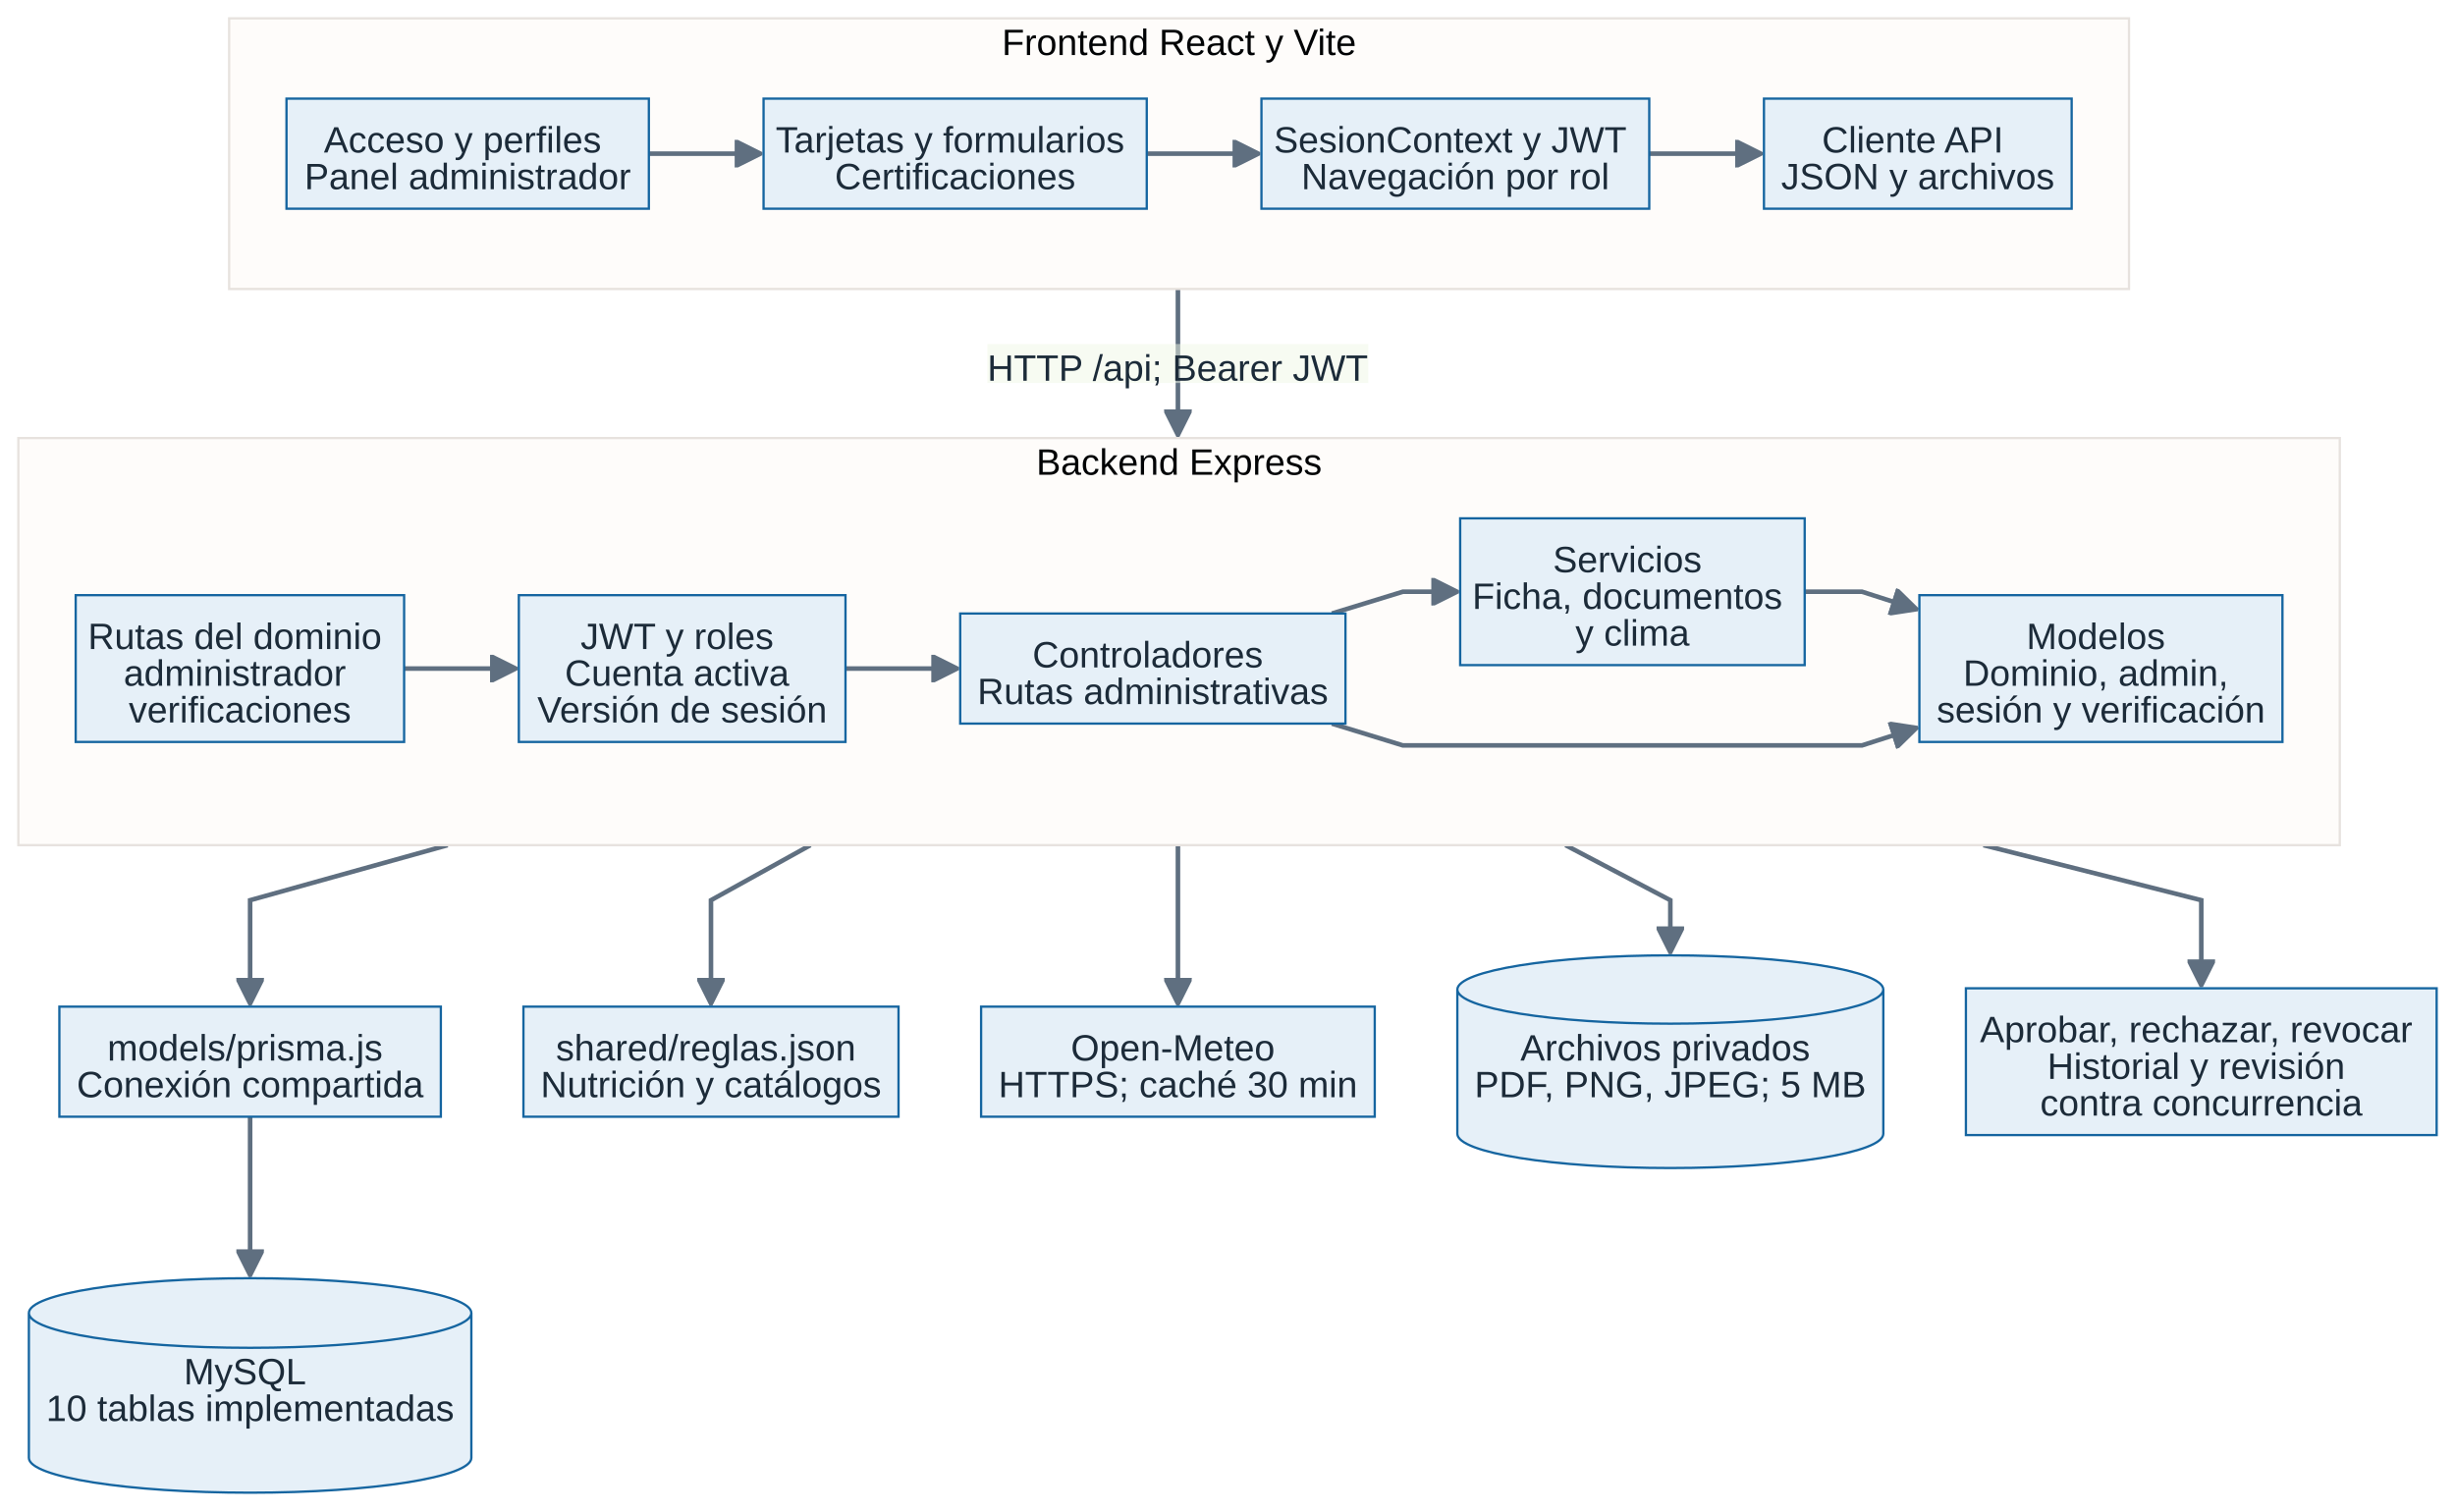
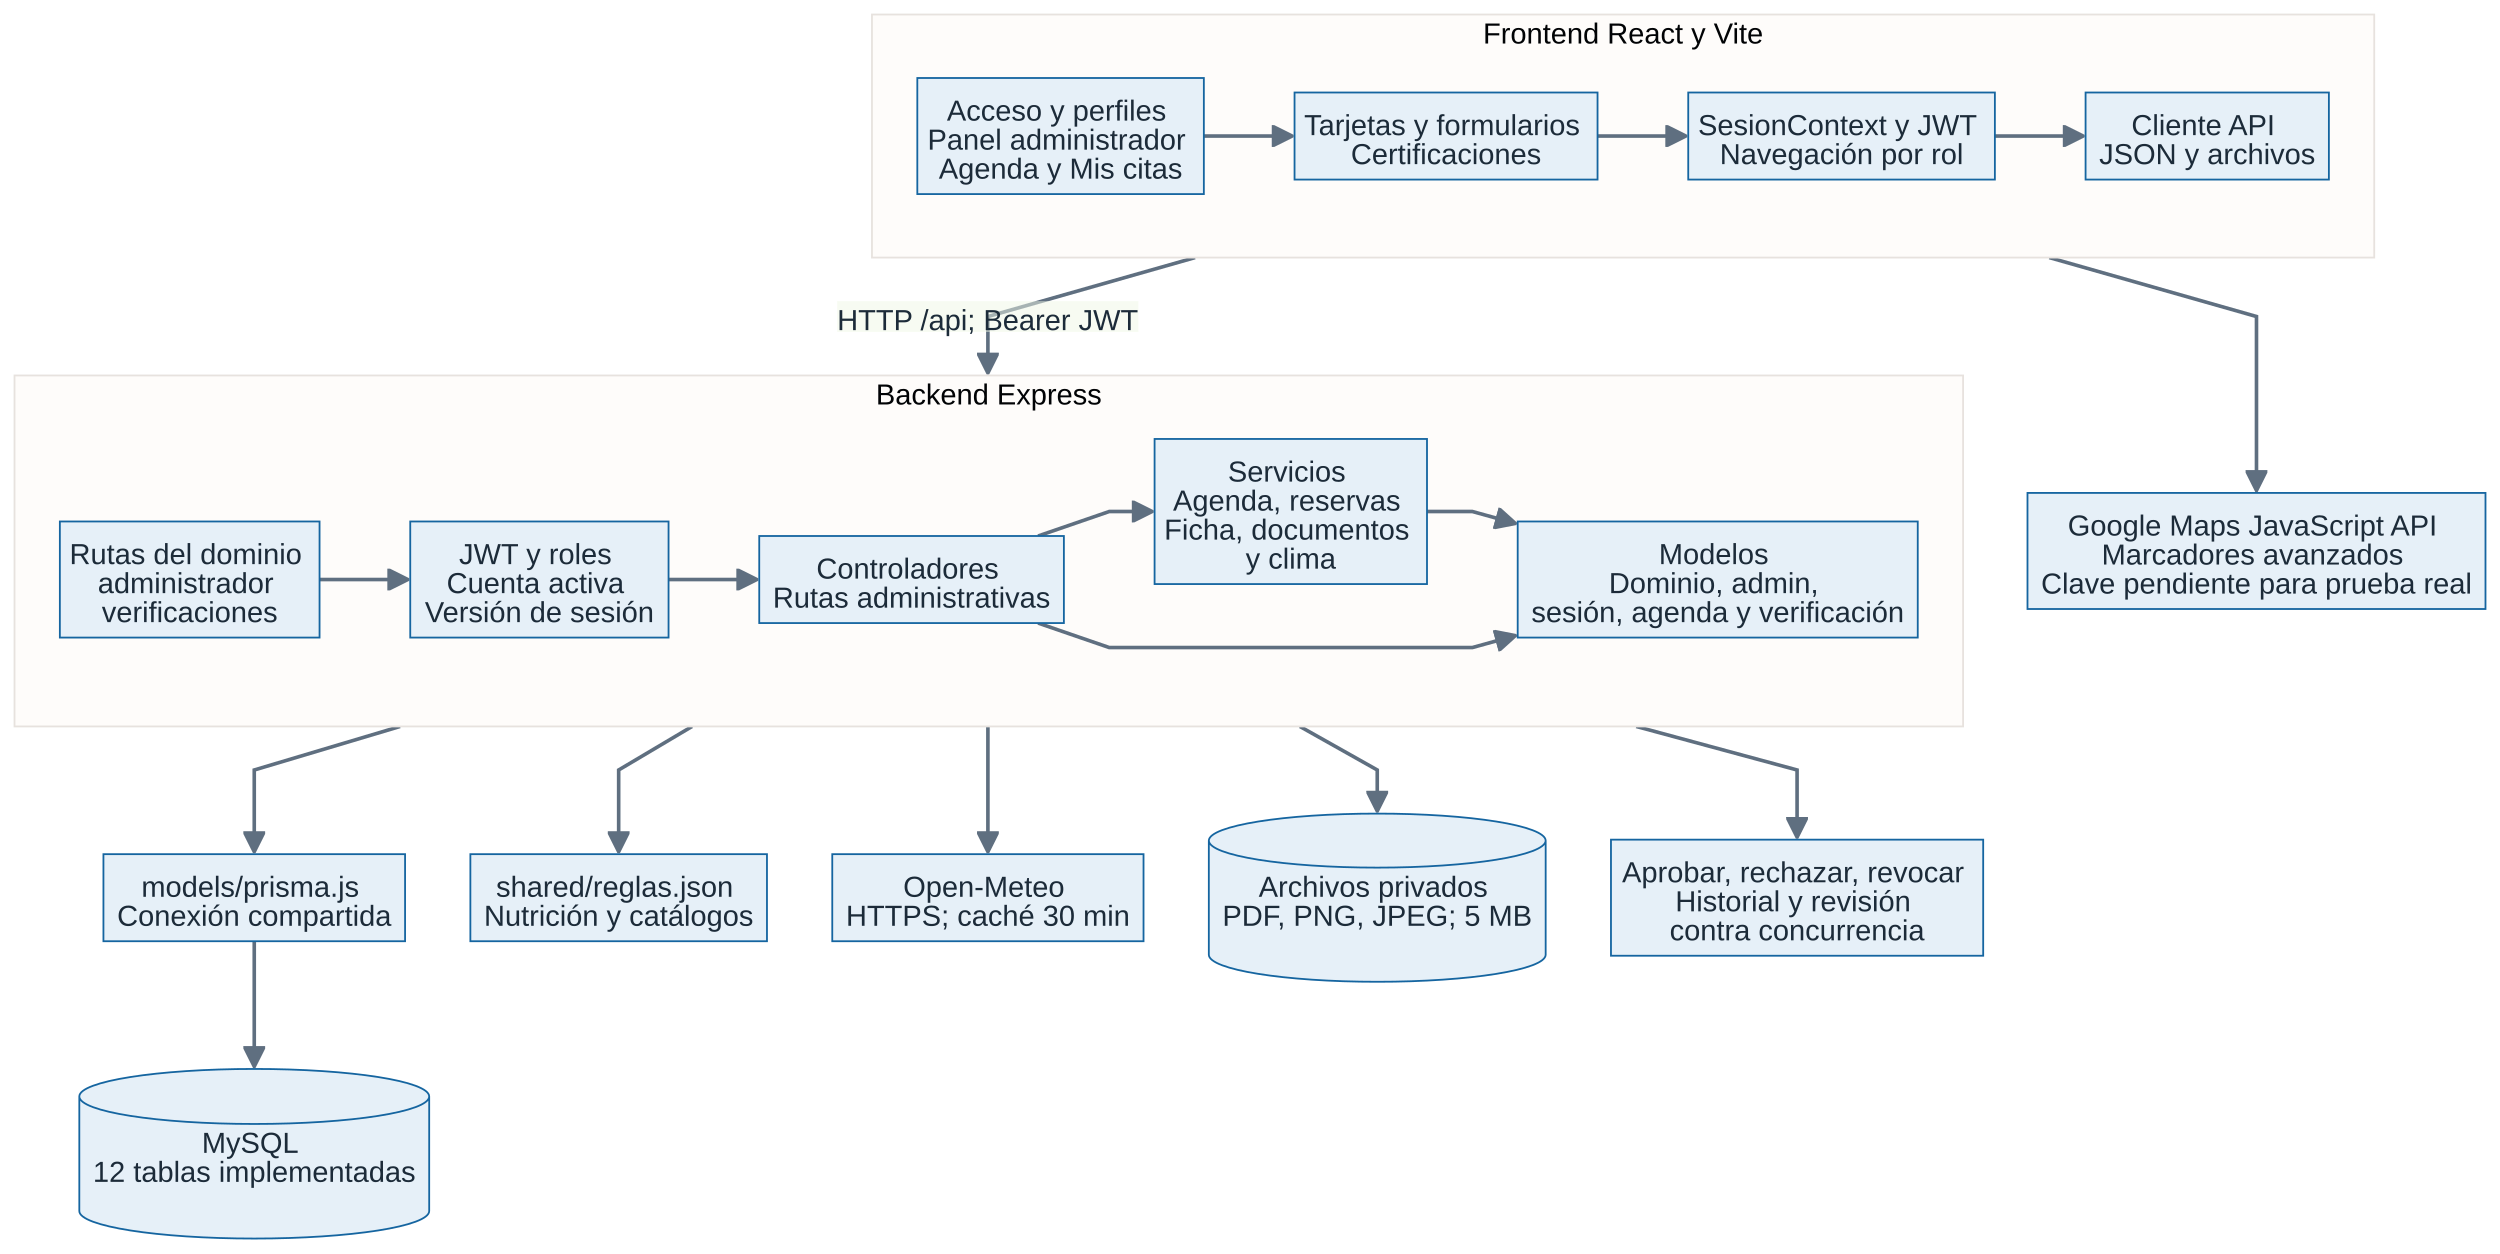
- <svg xmlns="http://www.w3.org/2000/svg" aria-roledescription="flowchart-v2" role="graphics-document document" viewBox="-7.5 -8 1070.211 658.825" height="658.825" width="1070.211" id="diagram">
+ <svg xmlns="http://www.w3.org/2000/svg" aria-roledescription="flowchart-v2" role="graphics-document document" viewBox="-7.5 -8 1378.273 690.825" height="690.825" width="1378.273" id="diagram">
  <style>#diagram{font-family:Arial;font-size:16px;fill:#1c2b39;}#diagram .error-icon{fill:hsl(26.667, 56.25%, 98.725%);}#diagram .error-text{fill:rgb(1.422, 3.453, 5.078);stroke:rgb(1.422, 3.453, 5.078);}#diagram .edge-thickness-normal{stroke-width:2px;}#diagram .edge-thickness-thick{stroke-width:3.5px;}#diagram .edge-pattern-solid{stroke-dasharray:0;}#diagram .edge-pattern-dashed{stroke-dasharray:3;}#diagram .edge-pattern-dotted{stroke-dasharray:2;}#diagram .marker{fill:#5f6f80;stroke:#5f6f80;}#diagram .marker.cross{stroke:#5f6f80;}#diagram svg{font-family:Arial;font-size:16px;}#diagram .label{font-family:Arial;color:#1c2b39;}#diagram .cluster-label text{fill:rgb(1.422, 3.453, 5.078);}#diagram .cluster-label span,#diagram p{color:rgb(1.422, 3.453, 5.078);}#diagram .label text,#diagram span,#diagram p{fill:#1c2b39;color:#1c2b39;}#diagram .node rect,#diagram .node circle,#diagram .node ellipse,#diagram .node polygon,#diagram .node path{fill:#e6f0f8;stroke:#1565a0;stroke-width:1px;}#diagram .flowchart-label text{text-anchor:middle;}#diagram .node .katex path{fill:#000;stroke:#000;stroke-width:1px;}#diagram .node .label{text-align:center;}#diagram .node.clickable{cursor:pointer;}#diagram .arrowheadPath{fill:#0b0b0b;}#diagram .edgePath .path{stroke:#5f6f80;stroke-width:2.0px;}#diagram .flowchart-link{stroke:#5f6f80;fill:none;}#diagram .edgeLabel{background-color:hsl(86.667, 56.25%, 93.725%);text-align:center;}#diagram .edgeLabel rect{opacity:0.5;background-color:hsl(86.667, 56.25%, 93.725%);fill:hsl(86.667, 56.25%, 93.725%);}#diagram .labelBkg{background-color:rgba(240, 248, 230, 0.5);}#diagram .cluster rect{fill:hsl(26.667, 56.25%, 98.725%);stroke:hsl(26.667, 16.25%, 88.725%);stroke-width:1px;}#diagram .cluster text{fill:rgb(1.422, 3.453, 5.078);}#diagram .cluster span,#diagram p{color:rgb(1.422, 3.453, 5.078);}#diagram div.mermaidTooltip{position:absolute;text-align:center;max-width:200px;padding:2px;font-family:Arial;font-size:12px;background:hsl(26.667, 56.25%, 98.725%);border:1px solid hsl(26.667, 16.25%, 88.725%);border-radius:2px;pointer-events:none;z-index:100;}#diagram .flowchartTitleText{text-anchor:middle;font-size:18px;fill:#1c2b39;}#diagram :root{--mermaid-font-family:"trebuchet ms",verdana,arial,sans-serif;}</style>
  <g>
    <marker orient="auto" markerHeight="12" markerWidth="12" markerUnits="userSpaceOnUse" refY="5" refX="6" viewBox="0 0 10 10" class="marker flowchart" id="diagram_flowchart-pointEnd">
      <path style="stroke-width: 1; stroke-dasharray: 1, 0;" class="arrowMarkerPath" d="M 0 0 L 10 5 L 0 10 z" />
    </marker>
    <marker orient="auto" markerHeight="12" markerWidth="12" markerUnits="userSpaceOnUse" refY="5" refX="4.5" viewBox="0 0 10 10" class="marker flowchart" id="diagram_flowchart-pointStart">
      <path style="stroke-width: 1; stroke-dasharray: 1, 0;" class="arrowMarkerPath" d="M 0 5 L 10 10 L 10 0 z" />
    </marker>
    <marker orient="auto" markerHeight="11" markerWidth="11" markerUnits="userSpaceOnUse" refY="5" refX="11" viewBox="0 0 10 10" class="marker flowchart" id="diagram_flowchart-circleEnd">
      <circle style="stroke-width: 1; stroke-dasharray: 1, 0;" class="arrowMarkerPath" r="5" cy="5" cx="5" />
    </marker>
    <marker orient="auto" markerHeight="11" markerWidth="11" markerUnits="userSpaceOnUse" refY="5" refX="-1" viewBox="0 0 10 10" class="marker flowchart" id="diagram_flowchart-circleStart">
      <circle style="stroke-width: 1; stroke-dasharray: 1, 0;" class="arrowMarkerPath" r="5" cy="5" cx="5" />
    </marker>
    <marker orient="auto" markerHeight="11" markerWidth="11" markerUnits="userSpaceOnUse" refY="5.2" refX="12" viewBox="0 0 11 11" class="marker cross flowchart" id="diagram_flowchart-crossEnd">
      <path style="stroke-width: 2; stroke-dasharray: 1, 0;" class="arrowMarkerPath" d="M 1,1 l 9,9 M 10,1 l -9,9" />
    </marker>
    <marker orient="auto" markerHeight="11" markerWidth="11" markerUnits="userSpaceOnUse" refY="5.2" refX="-1" viewBox="0 0 11 11" class="marker cross flowchart" id="diagram_flowchart-crossStart">
      <path style="stroke-width: 2; stroke-dasharray: 1, 0;" class="arrowMarkerPath" d="M 1,1 l 9,9 M 10,1 l -9,9" />
    </marker>
    <g class="root">
      <g class="clusters" />
      <g class="edgePaths">
-         <path marker-end="url(#diagram_flowchart-pointEnd)" style="fill:none;" class="edge-thickness-normal edge-pattern-solid flowchart-link LS-PR LE-DB" id="L-PR-DB-0" d="M101.531,478.908L101.531,525.316L101.531,544.016" />
-         <path marker-end="url(#diagram_flowchart-pointEnd)" style="fill:none;" class="edge-thickness-normal edge-pattern-solid flowchart-link LS-SPA LE-API" id="L-SPA-API-0" d="M505.996,118L505.996,150.5L505.996,177.7" />
-         <path marker-end="url(#diagram_flowchart-pointEnd)" style="fill:none;" class="edge-thickness-normal edge-pattern-solid flowchart-link LS-API LE-PR" id="L-API-PR-0" d="M187.626,360.5L101.531,384.5L101.531,425.608" />
-         <path marker-end="url(#diagram_flowchart-pointEnd)" style="fill:none;" class="edge-thickness-normal edge-pattern-solid flowchart-link LS-API LE-G" id="L-API-G-0" d="M345.767,360.5L302.438,384.5L302.438,425.608" />
-         <path marker-end="url(#diagram_flowchart-pointEnd)" style="fill:none;" class="edge-thickness-normal edge-pattern-solid flowchart-link LS-API LE-O" id="L-API-O-0" d="M505.996,360.5L505.996,384.5L505.996,425.608" />
-         <path marker-end="url(#diagram_flowchart-pointEnd)" style="fill:none;" class="edge-thickness-normal edge-pattern-solid flowchart-link LS-API LE-F" id="L-API-F-0" d="M674.957,360.5L720.648,384.5L720.648,403.2" />
-         <path marker-end="url(#diagram_flowchart-pointEnd)" style="fill:none;" class="edge-thickness-normal edge-pattern-solid flowchart-link LS-API LE-N" id="L-API-N-0" d="M857.146,360.5L952.105,384.5L952.105,417.608" />
+         <path marker-end="url(#diagram_flowchart-pointEnd)" style="fill:none;" class="edge-thickness-normal edge-pattern-solid flowchart-link LS-PR LE-DB" id="L-PR-DB-0" d="M132.672,510.908L132.672,557.316L132.672,576.016" />
+         <path marker-end="url(#diagram_flowchart-pointEnd)" style="fill:none;" class="edge-thickness-normal edge-pattern-solid flowchart-link LS-SPA LE-API" id="L-SPA-API-0" d="M651.358,134L537.137,166.5L537.137,193.7" />
+         <path marker-end="url(#diagram_flowchart-pointEnd)" style="fill:none;" class="edge-thickness-normal edge-pattern-solid flowchart-link LS-API LE-PR" id="L-API-PR-0" d="M213.062,392.5L132.672,416.5L132.672,457.608" />
+         <path marker-end="url(#diagram_flowchart-pointEnd)" style="fill:none;" class="edge-thickness-normal edge-pattern-solid flowchart-link LS-API LE-G" id="L-API-G-0" d="M374.037,392.5L333.578,416.5L333.578,457.608" />
+         <path marker-end="url(#diagram_flowchart-pointEnd)" style="fill:none;" class="edge-thickness-normal edge-pattern-solid flowchart-link LS-API LE-O" id="L-API-O-0" d="M537.137,392.5L537.137,416.5L537.137,457.608" />
+         <path marker-end="url(#diagram_flowchart-pointEnd)" style="fill:none;" class="edge-thickness-normal edge-pattern-solid flowchart-link LS-API LE-F" id="L-API-F-0" d="M709.125,392.5L751.789,416.5L751.789,435.2" />
+         <path marker-end="url(#diagram_flowchart-pointEnd)" style="fill:none;" class="edge-thickness-normal edge-pattern-solid flowchart-link LS-API LE-N" id="L-API-N-0" d="M894.578,392.5L983.246,416.5L983.246,449.608" />
+         <path marker-end="url(#diagram_flowchart-pointEnd)" style="fill:none;" class="edge-thickness-normal edge-pattern-solid flowchart-link LS-SPA LE-GM" id="L-SPA-GM-0" d="M1122.302,134L1236.523,166.5L1236.523,258.45" />
      </g>
      <g class="edgeLabels">
        <g class="edgeLabel">
          <g transform="translate(0, 0)" class="label">
            <rect height="0" width="0" ry="0" rx="0" />
            <text style="">
              <tspan class="row" x="0" dy="1em" xml:space="preserve" />
            </text>
          </g>
        </g>
-         <g transform="translate(505.9961, 150.5)" class="edgeLabel">
+         <g transform="translate(537.1367, 166.5)" class="edgeLabel">
          <g transform="translate(-83.09375, -8.5)" class="label">
            <rect height="17" width="166.093" ry="0" rx="0" />
            <text style="">
              <tspan class="row" x="0" dy="1em" xml:space="preserve">HTTP /api; Bearer JWT</tspan>
            </text>
          </g>
        </g>
        <g class="edgeLabel">
          <g transform="translate(0, 0)" class="label">
            <rect height="0" width="0" ry="0" rx="0" />
            <text style="">
              <tspan class="row" x="0" dy="1em" xml:space="preserve" />
            </text>
          </g>
        </g>
        <g class="edgeLabel">
          <g transform="translate(0, 0)" class="label">
            <rect height="0" width="0" ry="0" rx="0" />
            <text style="">
              <tspan class="row" x="0" dy="1em" xml:space="preserve" />
            </text>
          </g>
        </g>
        <g class="edgeLabel">
          <g transform="translate(0, 0)" class="label">
            <rect height="0" width="0" ry="0" rx="0" />
            <text style="">
              <tspan class="row" x="0" dy="1em" xml:space="preserve" />
            </text>
          </g>
        </g>
        <g class="edgeLabel">
          <g transform="translate(0, 0)" class="label">
            <rect height="0" width="0" ry="0" rx="0" />
            <text style="">
              <tspan class="row" x="0" dy="1em" xml:space="preserve" />
            </text>
          </g>
        </g>
        <g class="edgeLabel">
          <g transform="translate(0, 0)" class="label">
            <rect height="0" width="0" ry="0" rx="0" />
            <text style="">
              <tspan class="row" x="0" dy="1em" xml:space="preserve" />
            </text>
          </g>
        </g>
+         <g class="edgeLabel">
+           <g transform="translate(0, 0)" class="label">
+             <rect height="0" width="0" ry="0" rx="0" />
+             <text style="">
+               <tspan class="row" x="0" dy="1em" xml:space="preserve" />
+             </text>
+           </g>
+         </g>
      </g>
      <g class="nodes">
-         <g transform="translate(-7.5, 175)" class="root">
+         <g transform="translate(-7.5, 191)" class="root">
          <g class="clusters">
            <g id="API" class="cluster default flowchart-label">
-               <rect height="177.5" width="1011.992" y="8" x="8" ry="0" rx="0" style="" />
-               <g transform="translate(513.9961, 8)" class="cluster-label">
+               <rect height="193.5" width="1074.273" y="8" x="8" ry="0" rx="0" style="" />
+               <g transform="translate(545.1367, 8)" class="cluster-label">
                <text style="">
                  <tspan class="row" x="0" dy="1em" xml:space="preserve">Backend Express</tspan>
                </text>
              </g>
            </g>
          </g>
          <g class="edgePaths">
-             <path marker-end="url(#diagram_flowchart-pointEnd)" style="fill:none;" class="edge-thickness-normal edge-pattern-solid flowchart-link LS-R LE-M" id="L-R-M-0" d="M176.172,108.5L201.172,108.5L220.872,108.5" />
-             <path marker-end="url(#diagram_flowchart-pointEnd)" style="fill:none;" class="edge-thickness-normal edge-pattern-solid flowchart-link LS-M LE-K" id="L-M-K-0" d="M368.578,108.5L393.578,108.5L413.278,108.5" />
-             <path marker-end="url(#diagram_flowchart-pointEnd)" style="fill:none;" class="edge-thickness-normal edge-pattern-solid flowchart-link LS-K LE-V" id="L-K-V-0" d="M580.627,84.5L611.531,75L631.231,75" />
-             <path marker-end="url(#diagram_flowchart-pointEnd)" style="fill:none;" class="edge-thickness-normal edge-pattern-solid flowchart-link LS-V LE-D" id="L-V-D-0" d="M786.719,75L811.719,75L831.673,81.419" />
-             <path marker-end="url(#diagram_flowchart-pointEnd)" style="fill:none;" class="edge-thickness-normal edge-pattern-solid flowchart-link LS-K LE-D" id="L-K-D-0" d="M580.627,132.5L611.531,142L711.625,142L811.719,142L831.673,135.581" />
+             <path marker-end="url(#diagram_flowchart-pointEnd)" style="fill:none;" class="edge-thickness-normal edge-pattern-solid flowchart-link LS-R LE-M" id="L-R-M-0" d="M176.172,120.5L201.172,120.5L220.872,120.5" />
+             <path marker-end="url(#diagram_flowchart-pointEnd)" style="fill:none;" class="edge-thickness-normal edge-pattern-solid flowchart-link LS-M LE-K" id="L-M-K-0" d="M368.578,120.5L393.578,120.5L413.278,120.5" />
+             <path marker-end="url(#diagram_flowchart-pointEnd)" style="fill:none;" class="edge-thickness-normal edge-pattern-solid flowchart-link LS-K LE-V" id="L-K-V-0" d="M572.3,96.5L611.531,83L631.231,83" />
+             <path marker-end="url(#diagram_flowchart-pointEnd)" style="fill:none;" class="edge-thickness-normal edge-pattern-solid flowchart-link LS-V LE-D" id="L-V-D-0" d="M786.719,83L811.719,83L831.611,88.514" />
+             <path marker-end="url(#diagram_flowchart-pointEnd)" style="fill:none;" class="edge-thickness-normal edge-pattern-solid flowchart-link LS-K LE-D" id="L-K-D-0" d="M572.3,144.5L611.531,158L711.625,158L811.719,158L831.611,152.486" />
          </g>
          <g class="edgeLabels">
            <g class="edgeLabel">
              <g transform="translate(0, 0)" class="label">
                <rect height="0" width="0" ry="0" rx="0" />
                <text style="">
                  <tspan class="row" x="0" dy="1em" xml:space="preserve" />
                </text>
              </g>
            </g>
            <g class="edgeLabel">
              <g transform="translate(0, 0)" class="label">
                <rect height="0" width="0" ry="0" rx="0" />
                <text style="">
                  <tspan class="row" x="0" dy="1em" xml:space="preserve" />
                </text>
              </g>
            </g>
            <g class="edgeLabel">
              <g transform="translate(0, 0)" class="label">
                <rect height="0" width="0" ry="0" rx="0" />
                <text style="">
                  <tspan class="row" x="0" dy="1em" xml:space="preserve" />
                </text>
              </g>
            </g>
            <g class="edgeLabel">
              <g transform="translate(0, 0)" class="label">
                <rect height="0" width="0" ry="0" rx="0" />
                <text style="">
                  <tspan class="row" x="0" dy="1em" xml:space="preserve" />
                </text>
              </g>
            </g>
            <g class="edgeLabel">
              <g transform="translate(0, 0)" class="label">
                <rect height="0" width="0" ry="0" rx="0" />
                <text style="">
                  <tspan class="row" x="0" dy="1em" xml:space="preserve" />
                </text>
              </g>
            </g>
          </g>
          <g class="nodes">
-             <g transform="translate(104.5859, 108.5)" data-id="R" data-node="true" id="flowchart-R-8" class="node default default flowchart-label">
+             <g transform="translate(104.5859, 120.5)" data-id="R" data-node="true" id="flowchart-R-8" class="node default default flowchart-label">
              <rect height="64" width="143.172" y="-32" x="-71.586" ry="0" rx="0" style="" class="basic label-container" />
              <g transform="translate(0, -24.5)" style="" class="label">
                <rect />
                <text style="">
                  <tspan class="row" x="0" dy="1em" xml:space="preserve">Rutas del dominio</tspan>
                  <tspan class="row" x="0" dy="1em" xml:space="preserve">administrador</tspan>
                  <tspan class="row" x="0" dy="1em" xml:space="preserve">verificaciones</tspan>
                </text>
              </g>
            </g>
-             <g transform="translate(297.375, 108.5)" data-id="M" data-node="true" id="flowchart-M-9" class="node default default flowchart-label">
+             <g transform="translate(297.375, 120.5)" data-id="M" data-node="true" id="flowchart-M-9" class="node default default flowchart-label">
              <rect height="64" width="142.406" y="-32" x="-71.203" ry="0" rx="0" style="" class="basic label-container" />
              <g transform="translate(0, -24.5)" style="" class="label">
                <rect />
                <text style="">
                  <tspan class="row" x="0" dy="1em" xml:space="preserve">JWT y roles</tspan>
                  <tspan class="row" x="0" dy="1em" xml:space="preserve">Cuenta activa</tspan>
                  <tspan class="row" x="0" dy="1em" xml:space="preserve">Versión de sesión</tspan>
                </text>
              </g>
            </g>
-             <g transform="translate(502.5547, 108.5)" data-id="K" data-node="true" id="flowchart-K-10" class="node default default flowchart-label">
+             <g transform="translate(502.5547, 120.5)" data-id="K" data-node="true" id="flowchart-K-10" class="node default default flowchart-label">
              <rect height="48" width="167.953" y="-24" x="-83.977" ry="0" rx="0" style="" class="basic label-container" />
              <g transform="translate(0, -16.5)" style="" class="label">
                <rect />
                <text style="">
                  <tspan class="row" x="0" dy="1em" xml:space="preserve">Controladores</tspan>
                  <tspan class="row" x="0" dy="1em" xml:space="preserve">Rutas administrativas</tspan>
                </text>
              </g>
            </g>
-             <g transform="translate(711.625, 75)" data-id="V" data-node="true" id="flowchart-V-11" class="node default default flowchart-label">
-               <rect height="64" width="150.188" y="-32" x="-75.094" ry="0" rx="0" style="" class="basic label-container" />
-               <g transform="translate(0, -24.5)" style="" class="label">
+             <g transform="translate(711.625, 83)" data-id="V" data-node="true" id="flowchart-V-11" class="node default default flowchart-label">
+               <rect height="80" width="150.188" y="-40" x="-75.094" ry="0" rx="0" style="" class="basic label-container" />
+               <g transform="translate(0, -32.5)" style="" class="label">
                <rect />
                <text style="">
                  <tspan class="row" x="0" dy="1em" xml:space="preserve">Servicios</tspan>
+                   <tspan class="row" x="0" dy="1em" xml:space="preserve">Agenda, reservas</tspan>
                  <tspan class="row" x="0" dy="1em" xml:space="preserve">Ficha, documentos</tspan>
                  <tspan class="row" x="0" dy="1em" xml:space="preserve">y clima</tspan>
                </text>
              </g>
            </g>
-             <g transform="translate(915.8555, 108.5)" data-id="D" data-node="true" id="flowchart-D-12" class="node default default flowchart-label">
-               <rect height="64" width="158.273" y="-32" x="-79.137" ry="0" rx="0" style="" class="basic label-container" />
+             <g transform="translate(946.9961, 120.5)" data-id="D" data-node="true" id="flowchart-D-12" class="node default default flowchart-label">
+               <rect height="64" width="220.555" y="-32" x="-110.277" ry="0" rx="0" style="" class="basic label-container" />
              <g transform="translate(0, -24.5)" style="" class="label">
                <rect />
                <text style="">
                  <tspan class="row" x="0" dy="1em" xml:space="preserve">Modelos</tspan>
                  <tspan class="row" x="0" dy="1em" xml:space="preserve">Dominio, admin,</tspan>
-                   <tspan class="row" x="0" dy="1em" xml:space="preserve">sesión y verificación</tspan>
-                 </text>
-               </g>
-             </g>
-           </g>
-         </g>
-         <g transform="translate(84.39062, -8)" class="root">
+                   <tspan class="row" x="0" dy="1em" xml:space="preserve">sesión, agenda y verificación</tspan>
+                 </text>
+               </g>
+             </g>
+           </g>
+         </g>
+         <g transform="translate(465.2246, -8)" class="root">
          <g class="clusters">
            <g id="SPA" class="cluster default flowchart-label">
-               <rect height="118" width="828.211" y="8" x="8" ry="0" rx="0" style="" />
+               <rect height="134" width="828.211" y="8" x="8" ry="0" rx="0" style="" />
              <g transform="translate(422.1055, 8)" class="cluster-label">
                <text style="">
                  <tspan class="row" x="0" dy="1em" xml:space="preserve">Frontend React y Vite</tspan>
                </text>
              </g>
            </g>
          </g>
          <g class="edgePaths">
-             <path marker-end="url(#diagram_flowchart-pointEnd)" style="fill:none;" class="edge-thickness-normal edge-pattern-solid flowchart-link LS-P LE-C" id="L-P-C-0" d="M190.969,67L215.969,67L235.669,67" />
-             <path marker-end="url(#diagram_flowchart-pointEnd)" style="fill:none;" class="edge-thickness-normal edge-pattern-solid flowchart-link LS-C LE-S" id="L-C-S-0" d="M408.016,67L433.016,67L452.716,67" />
-             <path marker-end="url(#diagram_flowchart-pointEnd)" style="fill:none;" class="edge-thickness-normal edge-pattern-solid flowchart-link LS-S LE-A" id="L-S-A-0" d="M627.07,67L652.07,67L671.77,67" />
+             <path marker-end="url(#diagram_flowchart-pointEnd)" style="fill:none;" class="edge-thickness-normal edge-pattern-solid flowchart-link LS-P LE-C" id="L-P-C-0" d="M190.969,75L215.969,75L235.669,75" />
+             <path marker-end="url(#diagram_flowchart-pointEnd)" style="fill:none;" class="edge-thickness-normal edge-pattern-solid flowchart-link LS-C LE-S" id="L-C-S-0" d="M408.016,75L433.016,75L452.716,75" />
+             <path marker-end="url(#diagram_flowchart-pointEnd)" style="fill:none;" class="edge-thickness-normal edge-pattern-solid flowchart-link LS-S LE-A" id="L-S-A-0" d="M627.07,75L652.07,75L671.77,75" />
          </g>
          <g class="edgeLabels">
            <g class="edgeLabel">
              <g transform="translate(0, 0)" class="label">
                <rect height="0" width="0" ry="0" rx="0" />
                <text style="">
                  <tspan class="row" x="0" dy="1em" xml:space="preserve" />
                </text>
              </g>
            </g>
            <g class="edgeLabel">
              <g transform="translate(0, 0)" class="label">
                <rect height="0" width="0" ry="0" rx="0" />
                <text style="">
                  <tspan class="row" x="0" dy="1em" xml:space="preserve" />
                </text>
              </g>
            </g>
            <g class="edgeLabel">
              <g transform="translate(0, 0)" class="label">
                <rect height="0" width="0" ry="0" rx="0" />
                <text style="">
                  <tspan class="row" x="0" dy="1em" xml:space="preserve" />
                </text>
              </g>
            </g>
          </g>
          <g class="nodes">
-             <g transform="translate(111.9844, 67)" data-id="P" data-node="true" id="flowchart-P-0" class="node default default flowchart-label">
-               <rect height="48" width="157.969" y="-24" x="-78.984" ry="0" rx="0" style="" class="basic label-container" />
-               <g transform="translate(0, -16.5)" style="" class="label">
+             <g transform="translate(111.9844, 75)" data-id="P" data-node="true" id="flowchart-P-0" class="node default default flowchart-label">
+               <rect height="64" width="157.969" y="-32" x="-78.984" ry="0" rx="0" style="" class="basic label-container" />
+               <g transform="translate(0, -24.5)" style="" class="label">
                <rect />
                <text style="">
                  <tspan class="row" x="0" dy="1em" xml:space="preserve">Acceso y perfiles</tspan>
                  <tspan class="row" x="0" dy="1em" xml:space="preserve">Panel administrador</tspan>
-                 </text>
-               </g>
-             </g>
-             <g transform="translate(324.4922, 67)" data-id="C" data-node="true" id="flowchart-C-1" class="node default default flowchart-label">
+                   <tspan class="row" x="0" dy="1em" xml:space="preserve">Agenda y Mis citas</tspan>
+                 </text>
+               </g>
+             </g>
+             <g transform="translate(324.4922, 75)" data-id="C" data-node="true" id="flowchart-C-1" class="node default default flowchart-label">
              <rect height="48" width="167.047" y="-24" x="-83.523" ry="0" rx="0" style="" class="basic label-container" />
              <g transform="translate(0, -16.5)" style="" class="label">
                <rect />
                <text style="">
                  <tspan class="row" x="0" dy="1em" xml:space="preserve">Tarjetas y formularios</tspan>
                  <tspan class="row" x="0" dy="1em" xml:space="preserve">Certificaciones</tspan>
                </text>
              </g>
            </g>
-             <g transform="translate(542.543, 67)" data-id="S" data-node="true" id="flowchart-S-2" class="node default default flowchart-label">
+             <g transform="translate(542.543, 75)" data-id="S" data-node="true" id="flowchart-S-2" class="node default default flowchart-label">
              <rect height="48" width="169.055" y="-24" x="-84.527" ry="0" rx="0" style="" class="basic label-container" />
              <g transform="translate(0, -16.5)" style="" class="label">
                <rect />
                <text style="">
                  <tspan class="row" x="0" dy="1em" xml:space="preserve">SesionContext y JWT</tspan>
                  <tspan class="row" x="0" dy="1em" xml:space="preserve">Navegación por rol</tspan>
                </text>
              </g>
            </g>
-             <g transform="translate(744.1406, 67)" data-id="A" data-node="true" id="flowchart-A-3" class="node default default flowchart-label">
+             <g transform="translate(744.1406, 75)" data-id="A" data-node="true" id="flowchart-A-3" class="node default default flowchart-label">
              <rect height="48" width="134.141" y="-24" x="-67.07" ry="0" rx="0" style="" class="basic label-container" />
              <g transform="translate(0, -16.5)" style="" class="label">
                <rect />
                <text style="">
                  <tspan class="row" x="0" dy="1em" xml:space="preserve">Cliente API</tspan>
                  <tspan class="row" x="0" dy="1em" xml:space="preserve">JSON y archivos</tspan>
                </text>
              </g>
            </g>
          </g>
        </g>
-         <g transform="translate(101.5312, 454.9081)" data-id="PR" data-node="true" id="flowchart-PR-23" class="node default default flowchart-label">
+         <g transform="translate(132.6719, 486.9081)" data-id="PR" data-node="true" id="flowchart-PR-23" class="node default default flowchart-label">
          <rect height="48" width="166.297" y="-24" x="-83.148" ry="0" rx="0" style="" class="basic label-container" />
          <g transform="translate(0, -16.5)" style="" class="label">
            <rect />
            <text style="">
              <tspan class="row" x="0" dy="1em" xml:space="preserve">models/prisma.js</tspan>
              <tspan class="row" x="0" dy="1em" xml:space="preserve">Conexión compartida</tspan>
            </text>
          </g>
        </g>
-         <g transform="translate(101.5312, 596.0706)" data-id="DB" data-node="true" id="flowchart-DB-25" class="node default default flowchart-label">
+         <g transform="translate(132.6719, 628.0706)" data-id="DB" data-node="true" id="flowchart-DB-25" class="node default default flowchart-label">
          <path transform="translate(-96.44531,-46.75436)" d="M 0,15.17 a 96.445,15.17 0,0,0 192.891 0 a 96.445,15.17 0,0,0 -192.891 0 l 0,63.17 a 96.445,15.17 0,0,0 192.891 0 l 0,-63.17" style="" />
          <g transform="translate(0, -16.5)" style="" class="label">
            <rect />
            <text style="">
              <tspan class="row" x="0" dy="1em" xml:space="preserve">MySQL</tspan>
-               <tspan class="row" x="0" dy="1em" xml:space="preserve">10 tablas implementadas</tspan>
-             </text>
-           </g>
-         </g>
-         <g transform="translate(302.4375, 454.9081)" data-id="G" data-node="true" id="flowchart-G-27" class="node default default flowchart-label">
+               <tspan class="row" x="0" dy="1em" xml:space="preserve">12 tablas implementadas</tspan>
+             </text>
+           </g>
+         </g>
+         <g transform="translate(333.5781, 486.9081)" data-id="G" data-node="true" id="flowchart-G-27" class="node default default flowchart-label">
          <rect height="48" width="163.516" y="-24" x="-81.758" ry="0" rx="0" style="" class="basic label-container" />
          <g transform="translate(0, -16.5)" style="" class="label">
            <rect />
            <text style="">
              <tspan class="row" x="0" dy="1em" xml:space="preserve">shared/reglas.json</tspan>
              <tspan class="row" x="0" dy="1em" xml:space="preserve">Nutrición y catálogos</tspan>
            </text>
          </g>
        </g>
-         <g transform="translate(505.9961, 454.9081)" data-id="O" data-node="true" id="flowchart-O-29" class="node default default flowchart-label">
+         <g transform="translate(537.1367, 486.9081)" data-id="O" data-node="true" id="flowchart-O-29" class="node default default flowchart-label">
          <rect height="48" width="171.602" y="-24" x="-85.801" ry="0" rx="0" style="" class="basic label-container" />
          <g transform="translate(0, -16.5)" style="" class="label">
            <rect />
            <text style="">
              <tspan class="row" x="0" dy="1em" xml:space="preserve">Open-Meteo</tspan>
              <tspan class="row" x="0" dy="1em" xml:space="preserve">HTTPS; caché 30 min</tspan>
            </text>
          </g>
        </g>
-         <g transform="translate(720.6484, 454.9081)" data-id="F" data-node="true" id="flowchart-F-31" class="node default default flowchart-label">
+         <g transform="translate(751.7891, 486.9081)" data-id="F" data-node="true" id="flowchart-F-31" class="node default default flowchart-label">
          <path transform="translate(-92.85156,-46.41325)" d="M 0,14.942 a 92.852,14.942 0,0,0 185.703 0 a 92.852,14.942 0,0,0 -185.703 0 l 0,62.942 a 92.852,14.942 0,0,0 185.703 0 l 0,-62.942" style="" />
          <g transform="translate(0, -16.5)" style="" class="label">
            <rect />
            <text style="">
              <tspan class="row" x="0" dy="1em" xml:space="preserve">Archivos privados</tspan>
              <tspan class="row" x="0" dy="1em" xml:space="preserve">PDF, PNG, JPEG; 5 MB</tspan>
            </text>
          </g>
        </g>
-         <g transform="translate(952.1055, 454.9081)" data-id="N" data-node="true" id="flowchart-N-33" class="node default default flowchart-label">
+         <g transform="translate(983.2461, 486.9081)" data-id="N" data-node="true" id="flowchart-N-33" class="node default default flowchart-label">
          <rect height="64" width="205.211" y="-32" x="-102.605" ry="0" rx="0" style="" class="basic label-container" />
          <g transform="translate(0, -24.5)" style="" class="label">
            <rect />
            <text style="">
              <tspan class="row" x="0" dy="1em" xml:space="preserve">Aprobar, rechazar, revocar</tspan>
              <tspan class="row" x="0" dy="1em" xml:space="preserve">Historial y revisión</tspan>
              <tspan class="row" x="0" dy="1em" xml:space="preserve">contra concurrencia</tspan>
+             </text>
+           </g>
+         </g>
+         <g transform="translate(1236.523, 295.75)" data-id="GM" data-node="true" id="flowchart-GM-35" class="node default default flowchart-label">
+           <rect height="64" width="252.5" y="-32" x="-126.25" ry="0" rx="0" style="" class="basic label-container" />
+           <g transform="translate(0, -24.5)" style="" class="label">
+             <rect />
+             <text style="">
+               <tspan class="row" x="0" dy="1em" xml:space="preserve">Google Maps JavaScript API</tspan>
+               <tspan class="row" x="0" dy="1em" xml:space="preserve">Marcadores avanzados</tspan>
+               <tspan class="row" x="0" dy="1em" xml:space="preserve">Clave pendiente para prueba real</tspan>
            </text>
          </g>
        </g>
      </g>
    </g>
  </g>
</svg>
